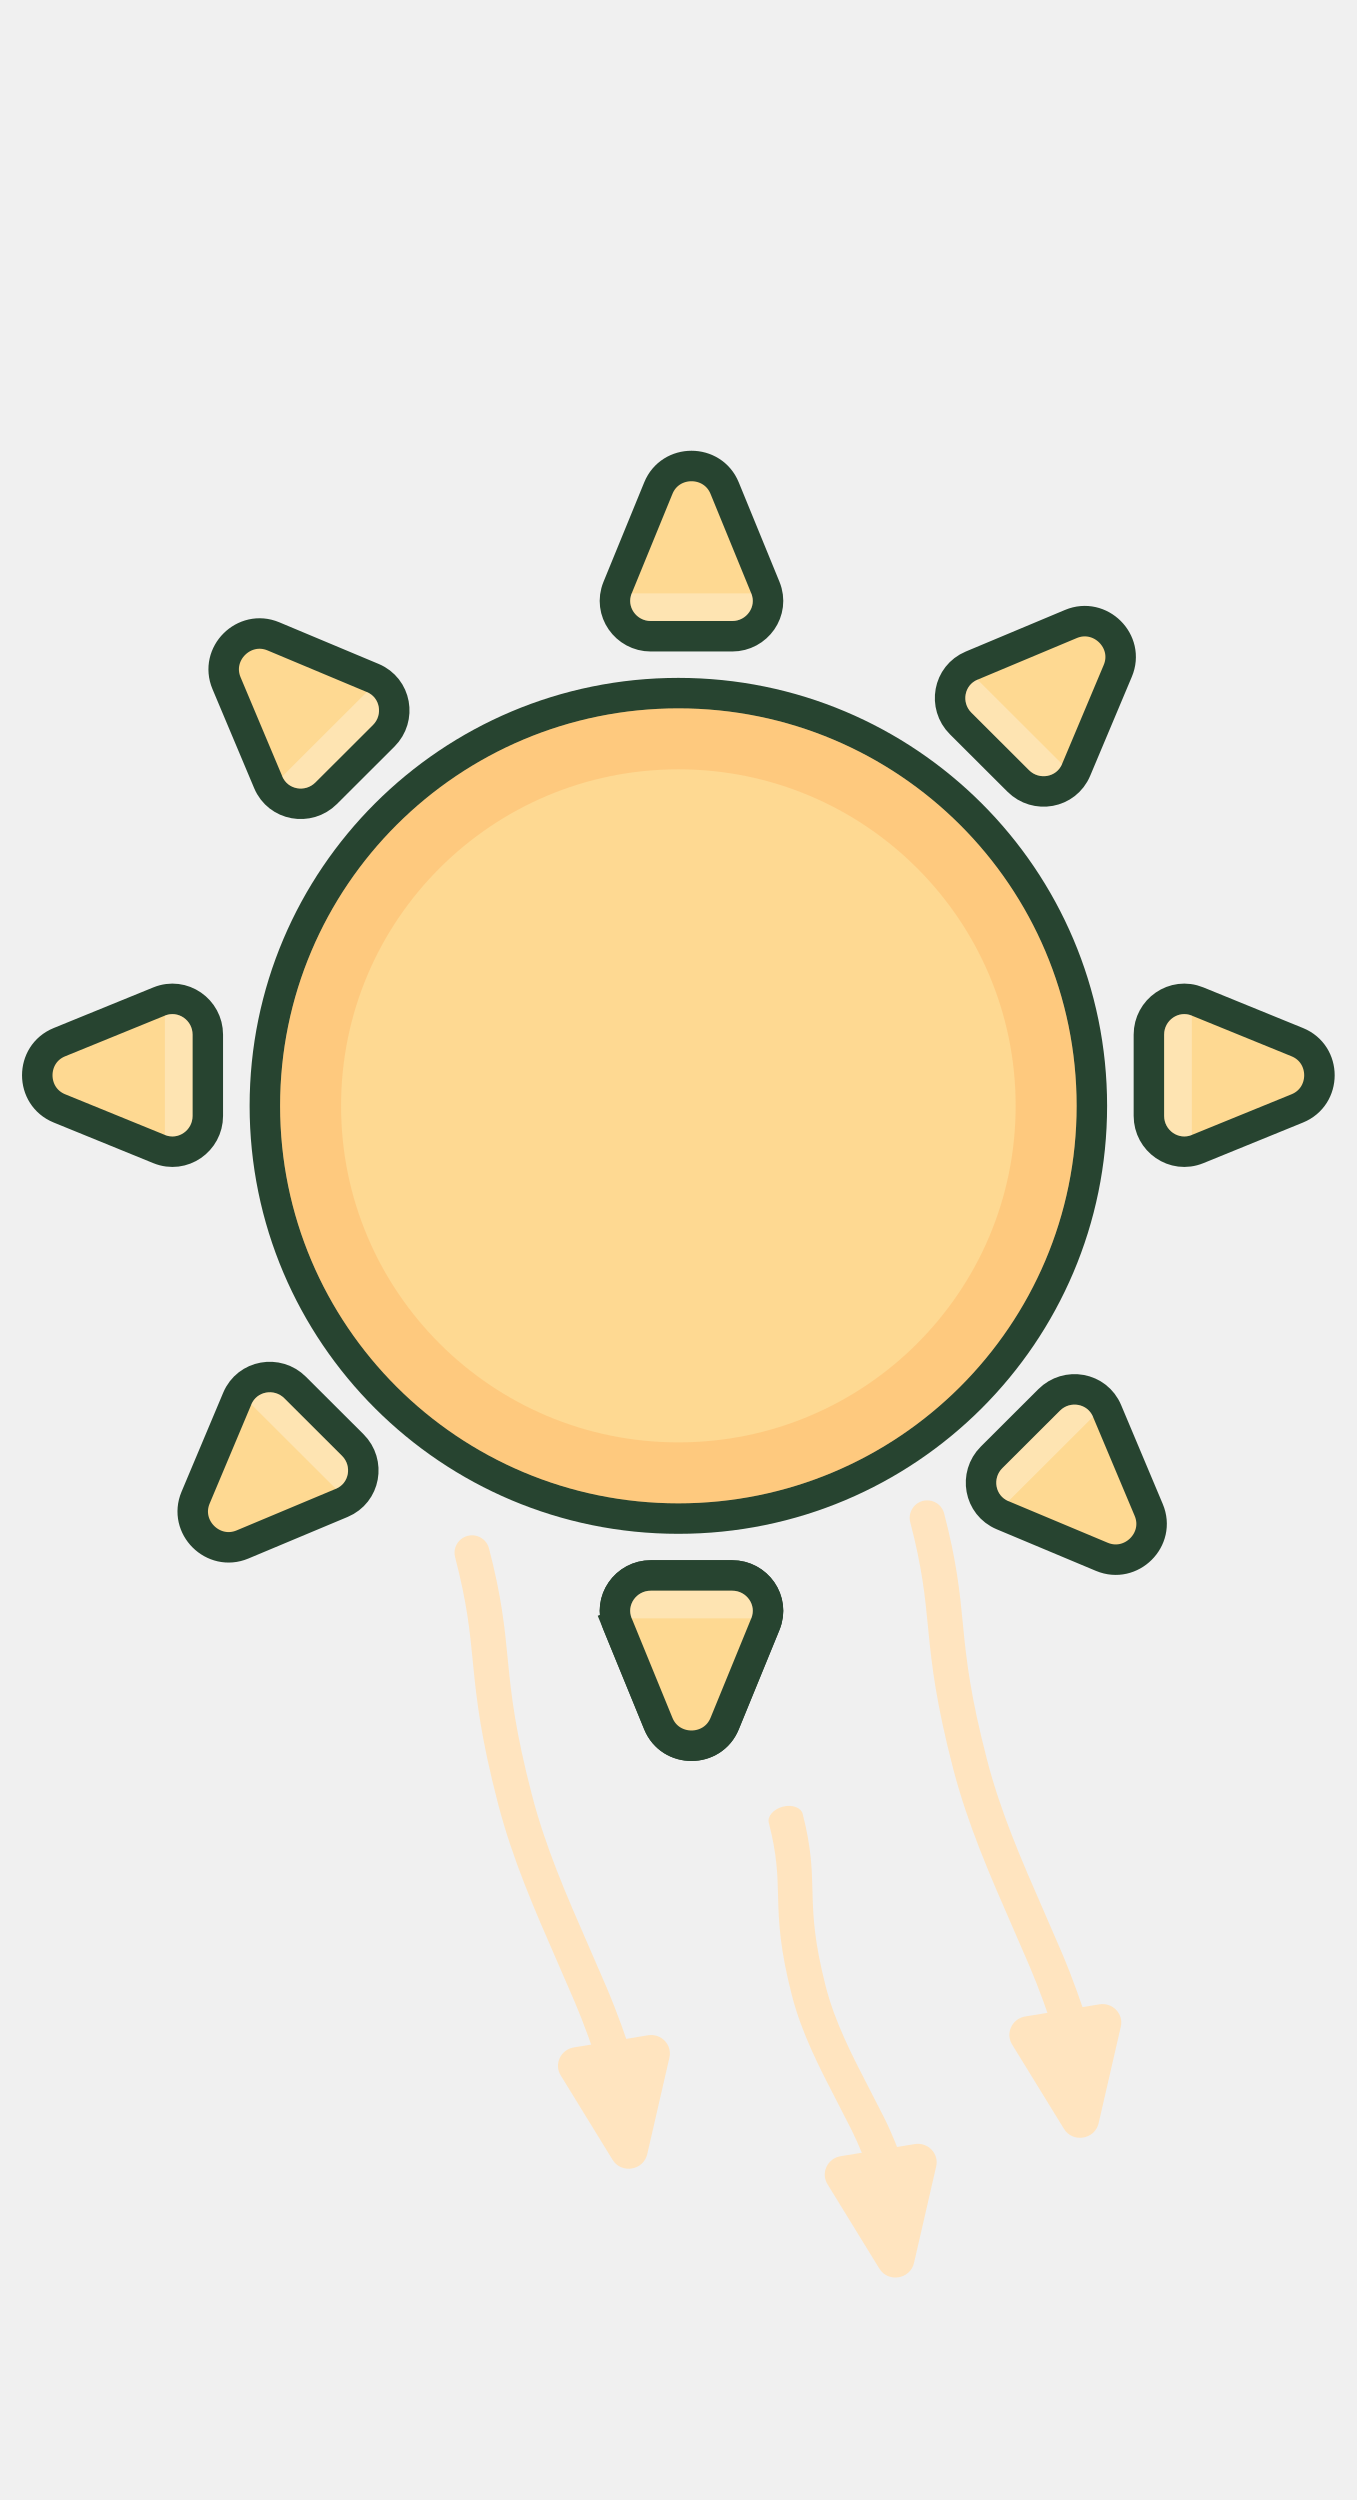
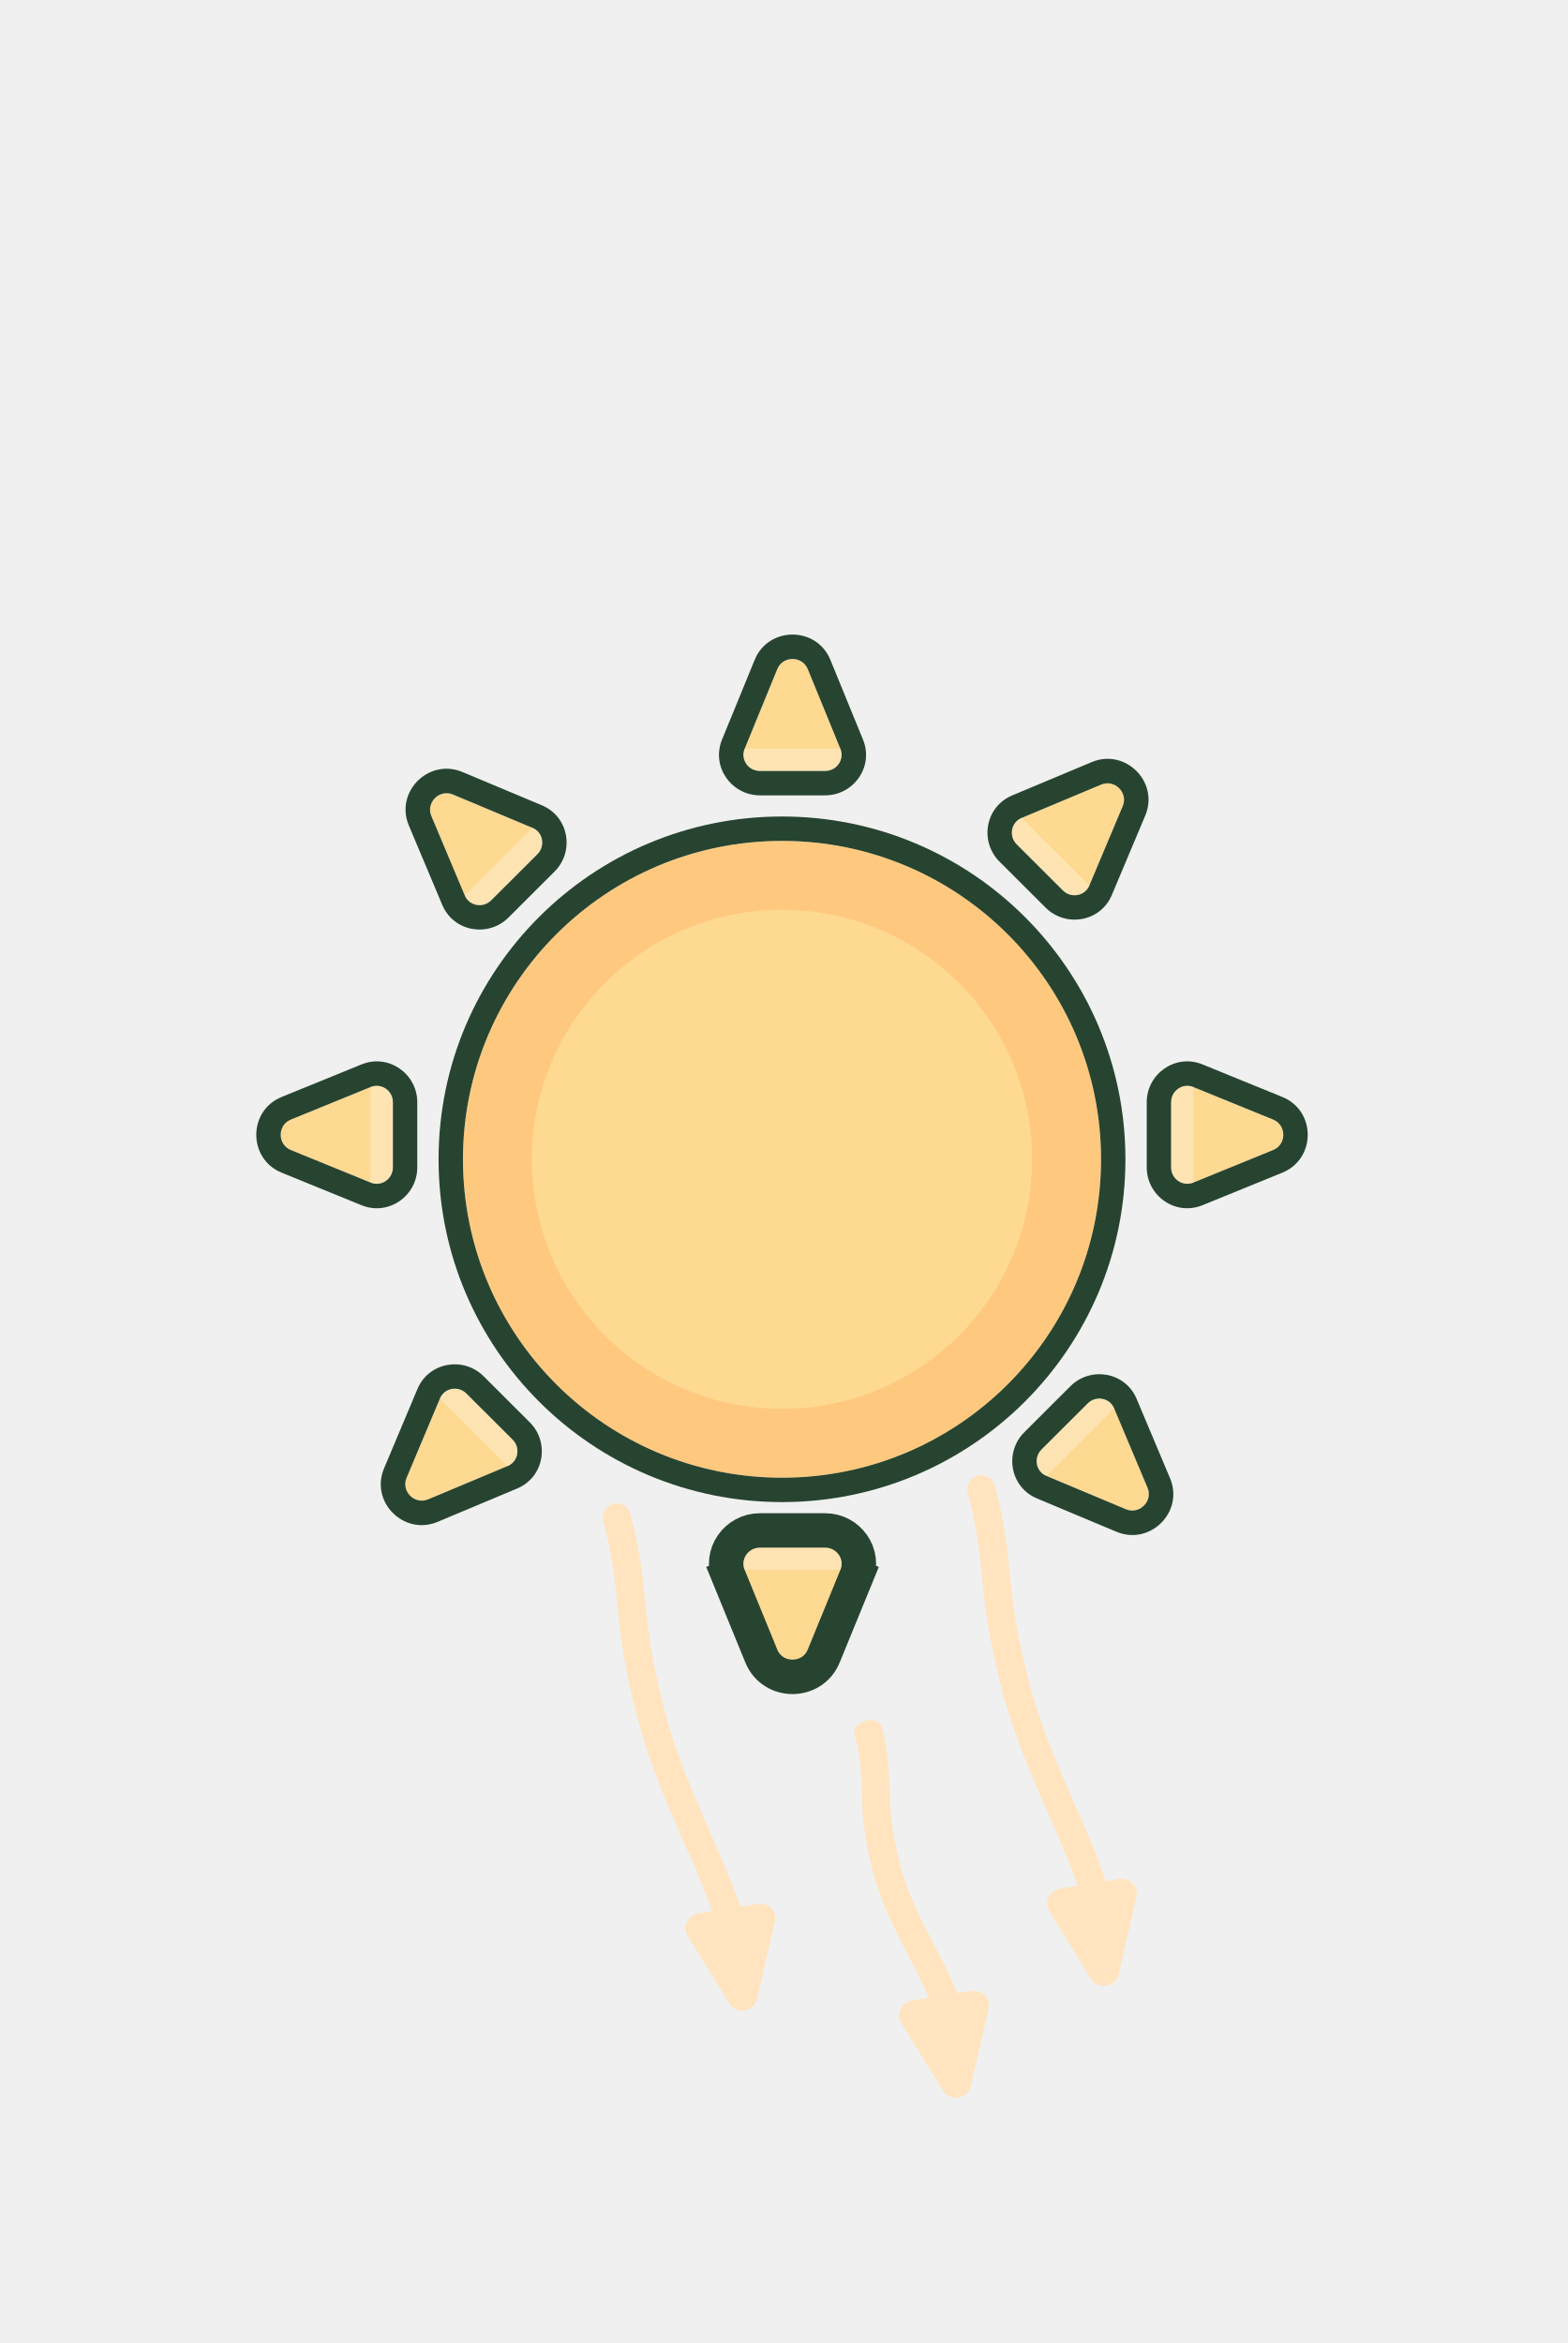
- <svg xmlns="http://www.w3.org/2000/svg" width="89" height="164" viewBox="0 0 89 164" fill="none">
-   <path d="M37.696 131.312C38.299 132.726 38.892 134.381 39.445 136.086L41.665 135.487C41.089 133.705 40.46 131.941 39.809 130.414C39.418 129.498 39.032 128.613 38.655 127.751C37.145 124.296 35.787 121.189 34.891 117.732C33.81 113.566 33.546 111.245 33.337 109.134C33.325 109.005 33.312 108.875 33.299 108.747L33.299 108.746C33.102 106.731 32.911 104.775 32.078 101.575C31.919 100.962 31.292 100.594 30.678 100.753C30.064 100.912 29.696 101.538 29.855 102.151C30.642 105.176 30.82 106.986 31.014 108.973C31.026 109.101 31.039 109.23 31.052 109.359C31.268 111.551 31.549 113.995 32.667 118.307C33.614 121.956 35.062 125.268 36.581 128.741C36.951 129.586 37.325 130.441 37.696 131.312Z" fill="#FFE4BF" />
-   <path d="M55.85 139.702C56.331 140.66 56.783 141.791 57.192 142.96L59.413 142.363C58.987 141.141 58.508 139.935 57.989 138.9C57.677 138.279 57.367 137.68 57.065 137.096C55.855 134.756 54.766 132.652 54.157 130.264C53.422 127.386 53.343 125.756 53.303 124.272C53.3 124.18 53.298 124.09 53.296 123.999L53.296 123.998C53.259 122.581 53.224 121.206 52.657 118.995C52.548 118.571 51.963 118.358 51.349 118.519C50.736 118.679 50.326 119.153 50.435 119.576C50.971 121.666 51.004 122.939 51.04 124.336C51.042 124.426 51.045 124.517 51.047 124.608C51.089 126.15 51.174 127.866 51.935 130.845C52.578 133.366 53.74 135.608 54.958 137.96C55.254 138.533 55.554 139.111 55.85 139.702Z" fill="#FFE4BF" />
-   <path d="M67.554 129.02C68.157 130.433 68.75 132.088 69.303 133.793L71.523 133.195C70.947 131.413 70.318 129.648 69.667 128.122C69.276 127.205 68.89 126.321 68.513 125.458C67.003 122.003 65.645 118.896 64.749 115.44C63.668 111.274 63.404 108.953 63.195 106.842C63.183 106.712 63.17 106.583 63.157 106.454L63.157 106.453C62.96 104.439 62.769 102.483 61.936 99.282C61.777 98.67 61.15 98.302 60.536 98.461C59.922 98.62 59.554 99.246 59.713 99.858C60.5 102.884 60.678 104.694 60.872 106.68C60.884 106.808 60.897 106.937 60.91 107.067C61.126 109.259 61.407 111.703 62.525 116.015C63.472 119.663 64.92 122.976 66.439 126.449C66.809 127.294 67.182 128.149 67.554 129.02Z" fill="#FFE4BF" />
-   <path d="M44.5 99.619C59.48 99.619 71.626 87.499 71.626 72.544C71.626 57.589 59.48 45.469 44.5 45.469C29.521 45.469 17.375 57.589 17.375 72.544C17.375 87.499 29.521 99.619 44.5 99.619Z" fill="#FED992" stroke="#274430" stroke-width="2" />
-   <path d="M68.626 72.544C68.626 85.837 57.828 96.619 44.5 96.619C31.172 96.619 20.375 85.837 20.375 72.544C20.375 59.252 31.172 48.469 44.5 48.469C57.828 48.469 68.626 59.252 68.626 72.544Z" stroke="#FFA451" stroke-opacity="0.3" stroke-width="4" />
-   <path d="M47.536 32.019C46.745 30.086 43.978 30.086 43.187 32.019L40.515 38.546C39.88 40.099 41.055 41.738 42.69 41.738H48.033C49.668 41.738 50.843 40.099 50.208 38.546L47.536 32.019ZM17.936 41.745C16.013 40.939 14.049 42.886 14.861 44.818L17.596 51.319C18.246 52.863 20.235 53.194 21.392 52.04L25.171 48.268C26.331 47.111 25.995 45.122 24.45 44.475L17.936 41.745ZM85.102 72.711C87.039 71.921 87.039 69.155 85.102 68.366L78.562 65.699C77.014 65.068 75.368 66.233 75.368 67.872V73.205C75.368 74.844 77.014 76.009 78.562 75.378L85.102 72.711ZM73.327 44.007C74.14 42.076 72.175 40.128 70.252 40.934L63.739 43.664C62.194 44.312 61.858 46.3 63.017 47.458L66.796 51.229C67.953 52.384 69.942 52.052 70.592 50.509L73.327 44.007ZM3.898 68.366C1.961 69.155 1.961 71.921 3.898 72.711L10.438 75.378C11.987 76.009 13.632 74.844 13.632 73.205V67.872C13.632 66.233 11.987 65.068 10.438 65.699L3.898 68.366ZM12.831 98.245C12.018 100.176 13.983 102.124 15.906 101.318L22.42 98.588C23.965 97.94 24.301 95.951 23.141 94.794L19.362 91.023C18.205 89.868 16.216 90.2 15.566 91.743L12.831 98.245ZM43.187 113.07C43.978 115.003 46.745 115.003 47.536 113.07L50.208 106.542C50.843 104.99 49.668 103.35 48.033 103.35H42.69C41.055 103.35 39.88 104.99 40.515 106.542L43.187 113.07ZM72.282 102.128C74.206 102.934 76.17 100.986 75.357 99.055L72.622 92.554C71.972 91.01 69.983 90.678 68.826 91.833L65.047 95.604C63.888 96.762 64.224 98.751 65.769 99.398L72.282 102.128Z" fill="#FED992" stroke="#274430" stroke-width="2" />
-   <path d="M40.515 106.542L41.441 106.163L40.515 106.542L43.187 113.07C43.978 115.003 46.745 115.003 47.536 113.07L50.208 106.542C50.844 104.99 49.668 103.35 48.033 103.35H42.69C41.055 103.35 39.88 104.99 40.515 106.542Z" fill="#FED992" stroke="#274430" stroke-width="2" />
-   <path d="M42.459 141.313C42.212 142.385 40.763 142.622 40.186 141.685L36.782 136.145C36.329 135.408 36.78 134.452 37.647 134.31L42.507 133.515C43.374 133.374 44.108 134.136 43.914 134.979L42.459 141.313Z" fill="#FFE4BF" />
-   <path d="M59.959 148.45C59.712 149.522 58.263 149.759 57.686 148.822L54.282 143.282C53.829 142.545 54.28 141.589 55.147 141.447L60.007 140.652C60.874 140.51 61.608 141.273 61.414 142.116L59.959 148.45Z" fill="#FFE4BF" />
-   <path d="M72.07 139.283C71.823 140.355 70.374 140.592 69.797 139.655L66.392 134.115C65.94 133.379 66.391 132.422 67.258 132.28L72.118 131.485C72.985 131.344 73.719 132.107 73.525 132.949L72.07 139.283Z" fill="#FFE4BF" />
-   <path d="M63.724 46.75L67.502 50.521C68.176 51.194 69.306 50.985 69.67 50.121L64.125 44.586C63.259 44.949 63.05 46.077 63.724 46.75Z" fill="white" fill-opacity="0.3" />
-   <path d="M42.69 40.738H48.033C48.987 40.738 49.638 39.793 49.283 38.925H41.441C41.085 39.793 41.737 40.738 42.69 40.738Z" fill="white" fill-opacity="0.3" />
-   <path d="M20.686 51.332L24.465 47.56C25.139 46.888 24.929 45.76 24.063 45.397L18.518 50.931C18.882 51.796 20.012 52.005 20.686 51.332Z" fill="white" fill-opacity="0.3" />
-   <path d="M12.633 73.205V67.872C12.633 66.92 11.685 66.27 10.816 66.625V74.452C11.685 74.806 12.633 74.156 12.633 73.205Z" fill="white" fill-opacity="0.3" />
-   <path d="M22.434 95.502L18.656 91.731C17.982 91.058 16.852 91.267 16.488 92.131L22.033 97.665C22.899 97.302 23.108 96.174 22.434 95.502Z" fill="white" fill-opacity="0.3" />
-   <path d="M48.033 104.35H42.69C41.737 104.35 41.085 105.295 41.441 106.163H49.283C49.638 105.295 48.987 104.35 48.033 104.35Z" fill="white" fill-opacity="0.3" />
-   <path d="M69.532 92.541L65.754 96.312C65.08 96.985 65.289 98.113 66.155 98.476L71.7 92.941C71.337 92.077 70.206 91.868 69.532 92.541Z" fill="white" fill-opacity="0.3" />
-   <path d="M76.368 67.872V73.205C76.368 74.156 77.315 74.806 78.184 74.452V66.625C77.315 66.27 76.368 66.92 76.368 67.872Z" fill="white" fill-opacity="0.3" />
+ <svg xmlns="http://www.w3.org/2000/svg" width="91" height="136" viewBox="0 0 91 136" fill="none">
+   <path d="M40.567 108.944C40.995 109.946 41.415 111.119 41.807 112.327L43.38 111.903C42.972 110.64 42.526 109.39 42.065 108.308C41.788 107.658 41.514 107.031 41.247 106.42C40.177 103.971 39.215 101.769 38.579 99.319C37.813 96.367 37.626 94.721 37.478 93.225C37.469 93.133 37.46 93.042 37.451 92.951L37.451 92.95C37.311 91.522 37.176 90.136 36.586 87.867C36.473 87.433 36.028 87.172 35.593 87.285C35.158 87.398 34.897 87.841 35.01 88.276C35.568 90.42 35.693 91.703 35.831 93.111C35.84 93.202 35.849 93.293 35.858 93.385C36.012 94.938 36.21 96.671 37.003 99.727C37.674 102.313 38.701 104.66 39.777 107.122C40.039 107.721 40.304 108.327 40.567 108.944Z" fill="#FFE4BF" />
+   <path d="M53.434 114.89C53.775 115.57 54.095 116.371 54.386 117.2L55.959 116.777C55.657 115.91 55.318 115.056 54.95 114.322C54.729 113.882 54.51 113.457 54.295 113.043C53.438 111.385 52.666 109.894 52.234 108.201C51.713 106.161 51.657 105.006 51.629 103.954C51.627 103.889 51.625 103.825 51.624 103.761L51.624 103.76C51.598 102.756 51.573 101.781 51.171 100.214C51.094 99.914 50.679 99.763 50.244 99.877C49.809 99.99 49.519 100.326 49.596 100.626C49.976 102.107 49.999 103.01 50.025 104C50.027 104.064 50.028 104.128 50.03 104.193C50.06 105.285 50.12 106.501 50.659 108.613C51.115 110.399 51.939 111.989 52.802 113.656C53.012 114.062 53.224 114.472 53.434 114.89Z" fill="#FFE4BF" />
+   <path d="M61.729 107.32C62.157 108.321 62.577 109.494 62.969 110.703L64.543 110.278C64.134 109.015 63.689 107.765 63.227 106.683C62.95 106.033 62.676 105.407 62.409 104.795C61.339 102.346 60.377 100.144 59.741 97.695C58.975 94.742 58.788 93.097 58.64 91.601C58.631 91.509 58.622 91.417 58.613 91.326L58.613 91.325C58.474 89.897 58.338 88.511 57.748 86.243C57.635 85.808 57.191 85.548 56.755 85.66C56.32 85.773 56.059 86.217 56.172 86.651C56.73 88.795 56.855 90.078 56.993 91.486C57.002 91.577 57.011 91.668 57.02 91.76C57.174 93.314 57.372 95.046 58.165 98.102C58.836 100.688 59.863 103.036 60.939 105.497C61.201 106.096 61.466 106.702 61.729 107.32Z" fill="#FFE4BF" />
+   <path d="M63.907 67.292C63.907 77.499 55.616 85.773 45.389 85.773C35.163 85.773 26.873 77.499 26.873 67.292C26.873 57.085 35.163 48.811 45.389 48.811C55.616 48.811 63.907 57.085 63.907 67.292Z" fill="#FED992" />
+   <path fill-rule="evenodd" clip-rule="evenodd" d="M65.323 67.292C65.323 78.284 56.396 87.189 45.39 87.189C34.383 87.189 25.456 78.284 25.456 67.292C25.456 56.3 34.383 47.394 45.39 47.394C56.396 47.394 65.323 56.3 65.323 67.292ZM45.39 85.773C55.616 85.773 63.907 77.499 63.907 67.292C63.907 57.085 55.616 48.811 45.39 48.811C35.163 48.811 26.873 57.085 26.873 67.292C26.873 77.499 35.163 85.773 45.39 85.773Z" fill="#274430" />
+   <path d="M61.907 67.292C61.907 76.39 54.515 83.773 45.389 83.773C36.264 83.773 28.873 76.39 28.873 67.292C28.873 58.193 36.264 50.811 45.389 50.811C54.515 50.811 61.907 58.193 61.907 67.292Z" stroke="#FFA451" stroke-opacity="0.3" stroke-width="4" />
+   <path d="M45.115 38.837C45.435 38.054 46.565 38.054 46.885 38.837L48.779 43.464C49.031 44.079 48.569 44.749 47.894 44.749H44.106C43.431 44.749 42.969 44.079 43.221 43.464L45.115 38.837Z" fill="#FED992" />
+   <path d="M25.036 47.365C24.708 46.586 25.506 45.788 26.288 46.116L30.905 48.051C31.519 48.308 31.667 49.107 31.189 49.584L28.511 52.257C28.033 52.734 27.232 52.586 26.974 51.973L25.036 47.365Z" fill="#FED992" />
+   <path d="M73.899 64.986C74.684 65.306 74.684 66.434 73.899 66.754L69.264 68.644C68.647 68.895 67.976 68.434 67.976 67.76V63.98C67.976 63.306 68.647 62.845 69.264 63.096L73.899 64.986Z" fill="#FED992" />
+   <path d="M63.916 45.541C64.697 45.214 65.496 46.011 65.168 46.791L63.229 51.399C62.971 52.011 62.17 52.16 61.693 51.683L59.014 49.01C58.537 48.533 58.685 47.733 59.299 47.476L63.916 45.541Z" fill="#FED992" />
+   <path d="M16.88 66.754C16.095 66.434 16.095 65.306 16.88 64.986L21.515 63.096C22.132 62.845 22.803 63.306 22.803 63.98V67.76C22.803 68.434 22.132 68.895 21.515 68.644L16.88 66.754Z" fill="#FED992" />
+   <path d="M24.849 87.032C24.068 87.359 23.269 86.562 23.597 85.782L25.536 81.174C25.793 80.561 26.595 80.413 27.072 80.89L29.75 83.563C30.228 84.04 30.08 84.839 29.466 85.097L24.849 87.032Z" fill="#FED992" />
+   <path d="M46.885 95.746C46.565 96.529 45.435 96.529 45.115 95.746L43.221 91.12C42.969 90.504 43.431 89.835 44.106 89.835H47.894C48.569 89.835 49.031 90.504 48.779 91.12L46.885 95.746Z" fill="#FED992" />
+   <path d="M66.607 86.356C66.935 87.136 66.136 87.933 65.355 87.606L60.738 85.671C60.124 85.414 59.976 84.614 60.453 84.138L63.131 81.465C63.609 80.988 64.41 81.136 64.668 81.749L66.607 86.356Z" fill="#FED992" />
+   <path fill-rule="evenodd" clip-rule="evenodd" d="M48.197 38.301L50.09 42.927C50.739 44.512 49.535 46.166 47.894 46.166H44.106C42.465 46.166 41.261 44.512 41.91 42.927L43.804 38.301C44.605 36.344 47.396 36.344 48.197 38.301ZM26.836 44.809L31.453 46.744C33.028 47.404 33.356 49.423 32.19 50.587L29.512 53.26C28.35 54.42 26.331 54.098 25.669 52.523L23.73 47.915C22.907 45.958 24.892 43.995 26.836 44.809ZM74.434 68.066L69.799 69.956C68.221 70.599 66.56 69.408 66.56 67.76V63.98C66.56 62.332 68.221 61.141 69.799 61.785L74.434 63.675C76.394 64.474 76.394 67.266 74.434 68.066ZM66.474 47.34L64.535 51.948C63.872 53.523 61.854 53.845 60.692 52.685L58.014 50.013C56.848 48.849 57.176 46.83 58.752 46.17L63.368 44.235C65.312 43.42 67.297 45.383 66.474 47.34ZM16.345 63.675L20.981 61.785C22.559 61.141 24.22 62.332 24.22 63.98V67.76C24.22 69.408 22.559 70.599 20.981 69.956L16.345 68.066C14.385 67.266 14.385 64.474 16.345 63.675ZM22.291 85.233L24.23 80.625C24.893 79.05 26.911 78.728 28.073 79.888L30.751 82.56C31.917 83.724 31.589 85.743 30.014 86.403L25.397 88.338C23.453 89.153 21.468 87.189 22.291 85.233ZM43.804 96.283L41.91 91.656C41.261 90.071 42.465 88.418 44.106 88.418H47.894C49.535 88.418 50.739 90.071 50.09 91.656L48.197 96.283C47.396 98.239 44.605 98.239 43.804 96.283ZM64.807 88.913L60.19 86.978C58.615 86.317 58.287 84.299 59.453 83.135L62.131 80.462C63.293 79.302 65.311 79.624 65.974 81.199L67.913 85.807C68.736 87.764 66.751 89.727 64.807 88.913ZM46.886 38.837C46.565 38.054 45.435 38.054 45.115 38.837L43.221 43.464C42.969 44.079 43.431 44.749 44.106 44.749H47.894C48.569 44.749 49.031 44.079 48.779 43.464L46.886 38.837ZM26.288 46.116C25.507 45.788 24.708 46.586 25.036 47.365L26.975 51.973C27.232 52.586 28.034 52.734 28.511 52.257L31.189 49.584C31.667 49.108 31.519 48.308 30.905 48.051L26.288 46.116ZM73.899 64.986C74.684 65.306 74.684 66.434 73.899 66.754L69.264 68.644C68.648 68.895 67.976 68.434 67.976 67.76V63.98C67.976 63.306 68.648 62.845 69.264 63.096L73.899 64.986ZM65.168 46.791C65.496 46.011 64.697 45.214 63.916 45.541L59.299 47.476C58.685 47.734 58.537 48.533 59.015 49.01L61.693 51.683C62.17 52.16 62.971 52.011 63.229 51.399L65.168 46.791ZM16.88 66.754C16.096 66.434 16.096 65.306 16.88 64.986L21.515 63.096C22.132 62.845 22.803 63.306 22.803 63.98V67.76C22.803 68.434 22.132 68.895 21.515 68.644L16.88 66.754ZM23.597 85.782C23.269 86.562 24.068 87.359 24.849 87.032L29.466 85.097C30.08 84.839 30.228 84.04 29.75 83.563L27.072 80.89C26.595 80.413 25.794 80.561 25.536 81.174L23.597 85.782ZM46.886 95.746C46.565 96.529 45.435 96.529 45.115 95.746L43.221 91.12C42.969 90.504 43.431 89.835 44.106 89.835H47.894C48.569 89.835 49.031 90.504 48.779 91.12L46.886 95.746ZM65.355 87.606C66.136 87.933 66.935 87.136 66.607 86.356L64.668 81.749C64.41 81.136 63.609 80.988 63.132 81.465L60.453 84.138C59.976 84.614 60.124 85.414 60.738 85.671L65.355 87.606Z" fill="#274430" />
+   <path d="M42.296 91.499L43.221 91.12L42.296 91.499L44.189 96.125C44.849 97.736 47.151 97.736 47.811 96.125L49.705 91.499L48.779 91.12L49.705 91.499C50.237 90.199 49.251 88.835 47.894 88.835H44.106C42.749 88.835 41.764 90.199 42.296 91.499Z" fill="#FED992" stroke="#274430" stroke-width="2" />
+   <path d="M43.943 116.033C43.768 116.792 42.74 116.96 42.332 116.296L39.919 112.37C39.598 111.848 39.918 111.169 40.532 111.069L43.977 110.506C44.592 110.405 45.111 110.946 44.974 111.543L43.943 116.033Z" fill="#FFE4BF" />
+   <path d="M56.346 121.091C56.172 121.851 55.144 122.019 54.736 121.354L52.323 117.428C52.002 116.906 52.322 116.228 52.936 116.127L56.381 115.564C56.995 115.464 57.515 116.004 57.378 116.601L56.346 121.091Z" fill="#FFE4BF" />
+   <path d="M64.93 114.594C64.755 115.354 63.728 115.522 63.319 114.857L60.906 110.931C60.585 110.409 60.905 109.731 61.52 109.63L64.964 109.067C65.579 108.966 66.099 109.507 65.962 110.104L64.93 114.594Z" fill="#FFE4BF" />
+   <path d="M59.014 49.01L61.693 51.683C62.17 52.16 62.971 52.012 63.229 51.399L59.299 47.476C58.685 47.734 58.537 48.533 59.014 49.01Z" fill="white" fill-opacity="0.3" />
+   <path d="M44.106 44.749H47.894C48.569 44.749 49.031 44.079 48.779 43.464H43.221C42.969 44.079 43.431 44.749 44.106 44.749Z" fill="white" fill-opacity="0.3" />
+   <path d="M28.511 52.257L31.189 49.584C31.667 49.107 31.519 48.308 30.905 48.051L26.975 51.973C27.232 52.586 28.033 52.734 28.511 52.257Z" fill="white" fill-opacity="0.3" />
+   <path d="M22.803 67.76V63.98C22.803 63.306 22.132 62.845 21.516 63.096V68.644C22.132 68.895 22.803 68.434 22.803 67.76Z" fill="white" fill-opacity="0.3" />
+   <path d="M29.75 83.563L27.072 80.89C26.595 80.413 25.793 80.561 25.536 81.174L29.466 85.097C30.08 84.839 30.228 84.04 29.75 83.563Z" fill="white" fill-opacity="0.3" />
+   <path d="M47.894 89.835H44.106C43.431 89.835 42.969 90.505 43.221 91.12H48.779C49.031 90.505 48.569 89.835 47.894 89.835Z" fill="white" fill-opacity="0.3" />
+   <path d="M63.132 81.465L60.453 84.138C59.976 84.614 60.124 85.414 60.738 85.671L64.668 81.749C64.41 81.136 63.609 80.988 63.132 81.465Z" fill="white" fill-opacity="0.3" />
+   <path d="M67.977 63.98V67.76C67.977 68.434 68.648 68.895 69.264 68.644V63.096C68.648 62.845 67.977 63.306 67.977 63.98Z" fill="white" fill-opacity="0.3" />
</svg>
